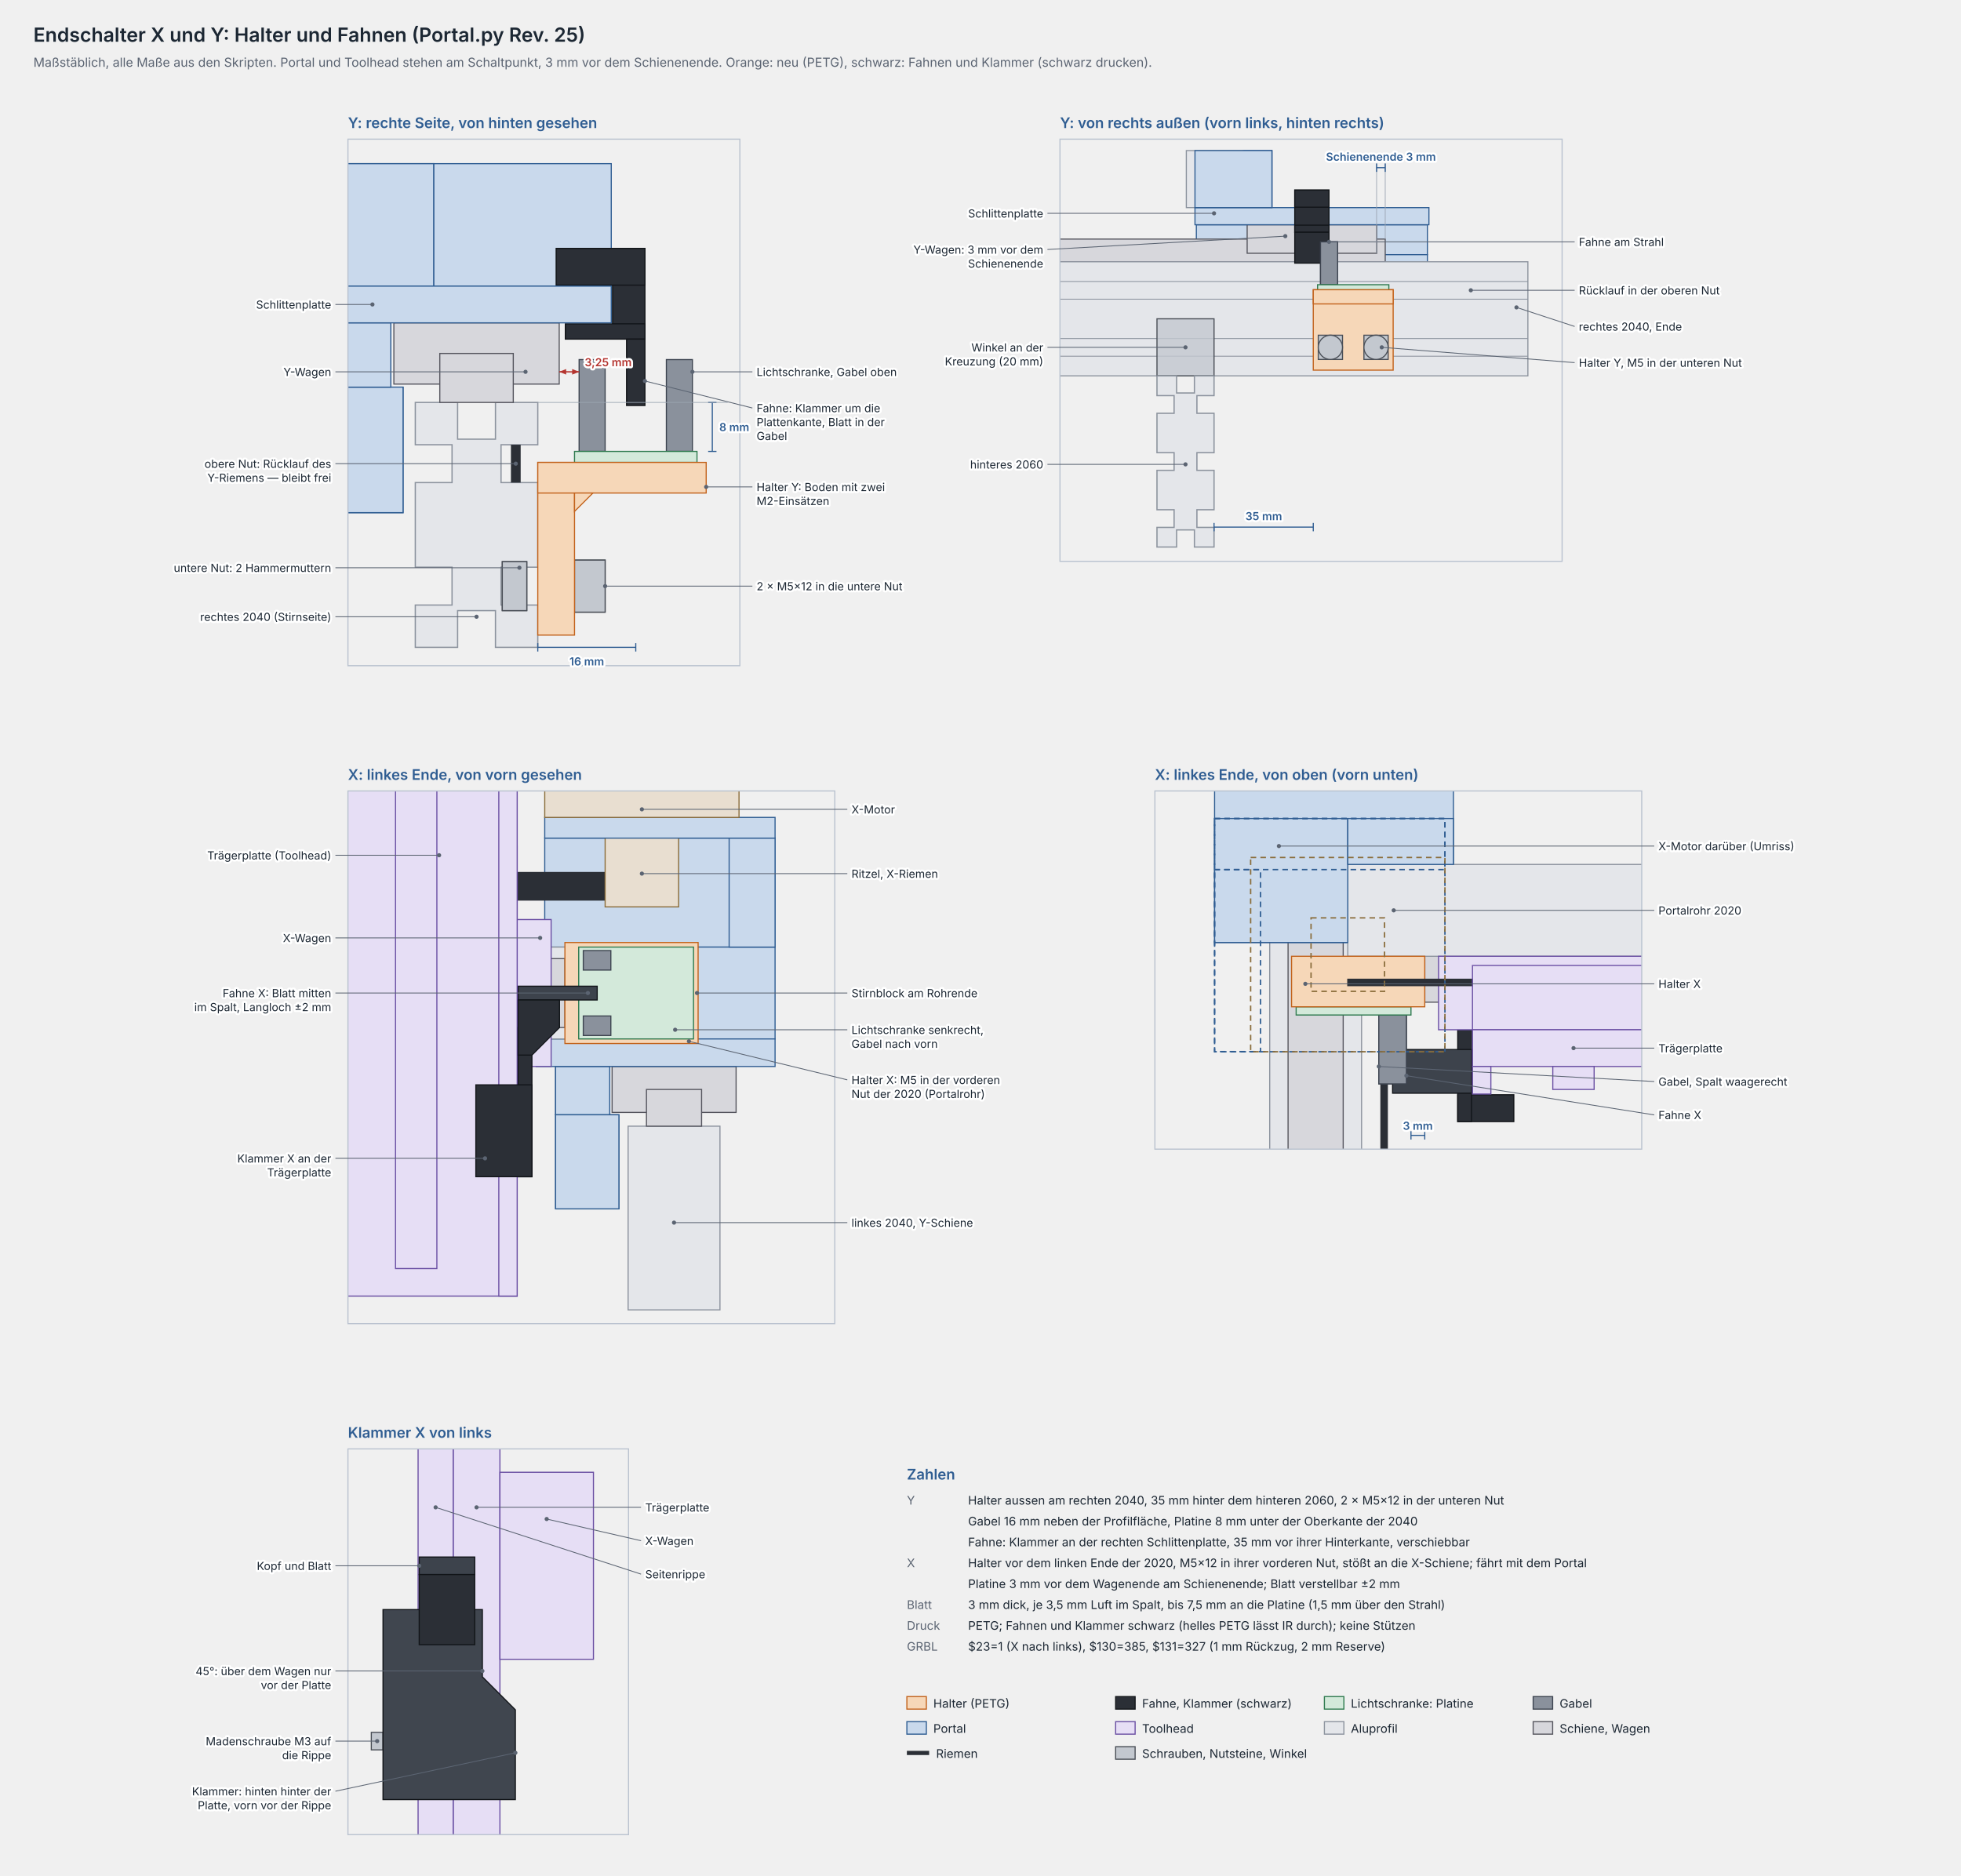
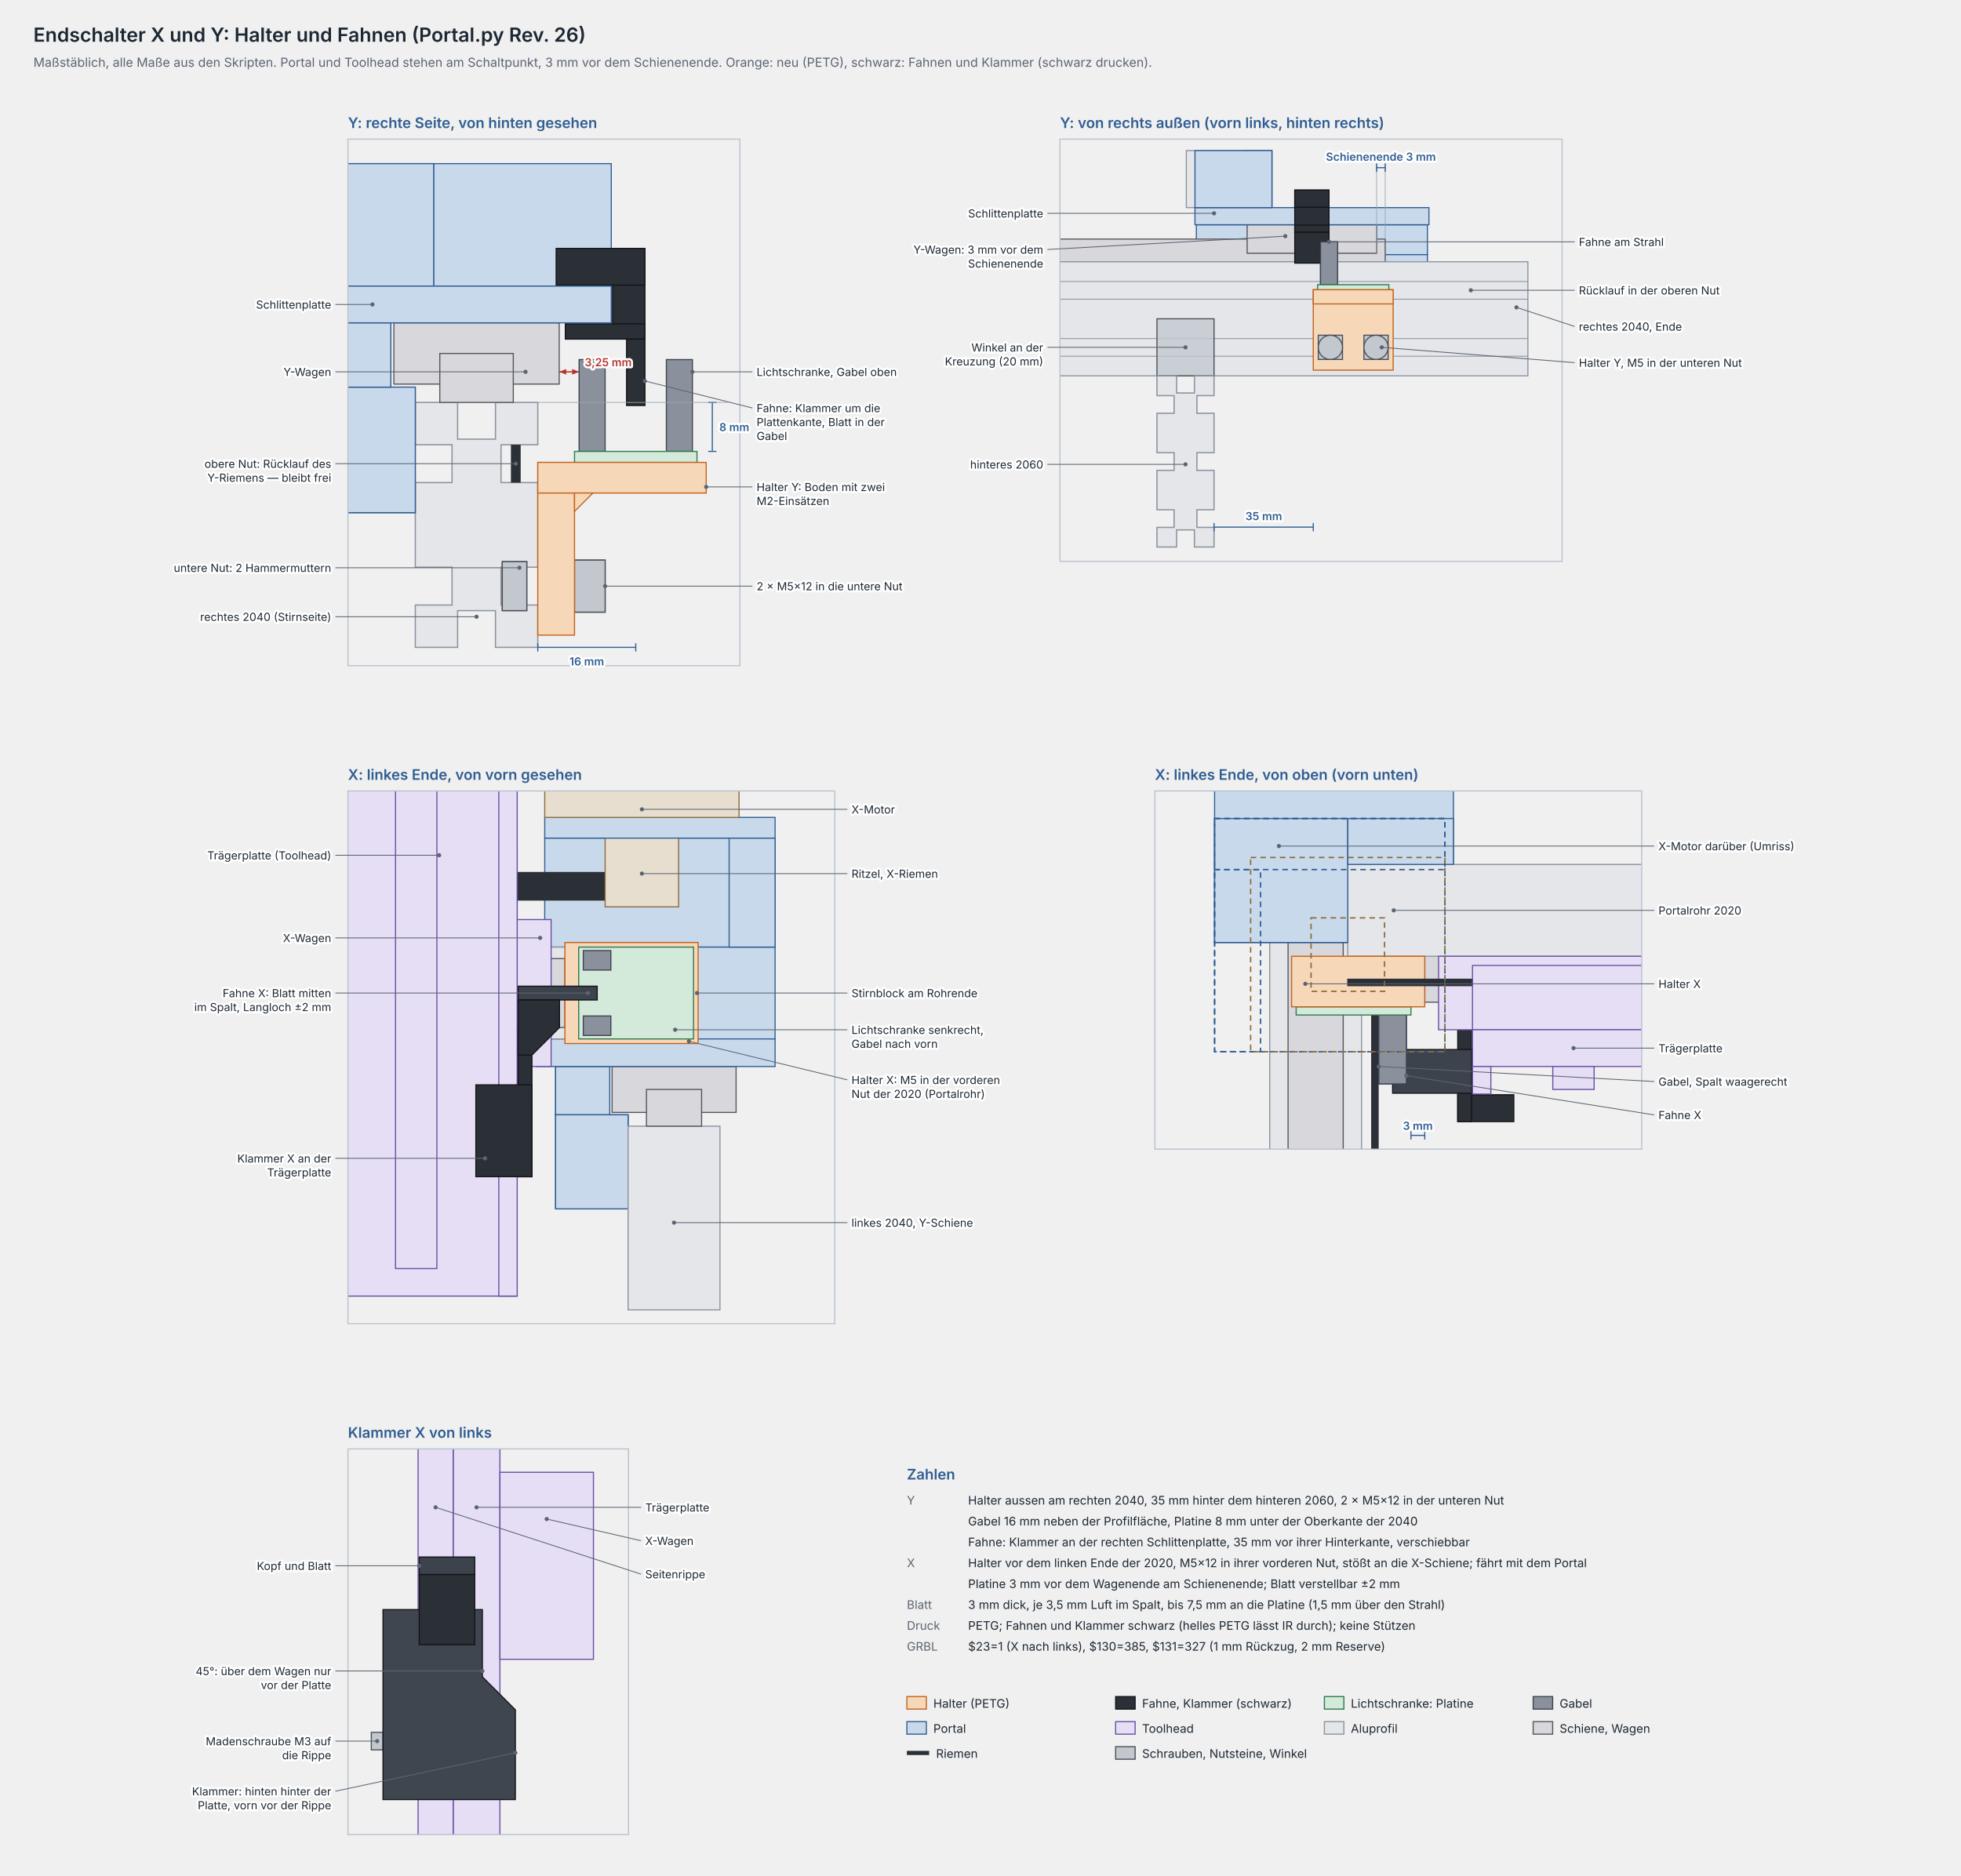
<svg xmlns="http://www.w3.org/2000/svg" width="1409" height="1348" viewBox="0 0 1409 1348" font-family="Inter, Helvetica, Arial, sans-serif">
-   <text x="24.0" y="30.0" font-size="14" fill="#1c2733" text-anchor="start" font-weight="600">Endschalter X und Y: Halter und Fahnen (Portal.py Rev. 25)</text>
+   <text x="24.0" y="30.0" font-size="14" fill="#1c2733" text-anchor="start" font-weight="600">Endschalter X und Y: Halter und Fahnen (Portal.py Rev. 26)</text>
  <text x="24.0" y="48.0" font-size="9" fill="#5b6472" text-anchor="start">Maßstäblich, alle Maße aus den Skripten. Portal und Toolhead stehen am Schaltpunkt, 3 mm vor dem Schienenende. Orange: neu (PETG), schwarz: Fahnen und Klammer (schwarz drucken).</text>
  <clipPath id="y1">
    <rect x="250.0" y="100.0" width="281.6" height="378.4" />
  </clipPath>
  <g clip-path="url(#y1)">
    <polygon points="298.4,465.2 328.8,465.2 328.8,438.8 356.0,438.8 356.0,465.2 386.4,465.2 386.4,434.8 360.0,434.8 360.0,407.6 386.4,407.6 386.4,346.8 360.0,346.8 360.0,319.6 386.4,319.6 386.4,289.2 356.0,289.2 356.0,315.6 328.8,315.6 328.8,289.2 298.4,289.2 298.4,319.6 324.8,319.6 324.8,346.8 298.4,346.8 298.4,407.6 324.8,407.6 324.8,434.8 298.4,434.8" fill="#e4e6ea" stroke="#8c939e" stroke-width="0.9" />
    <rect x="-1888.4" y="117.6" width="2200.0" height="88.0" fill="#e4e6ea" stroke="#8c939e" stroke-width="0.8" />
-     <rect x="228.9" y="278.2" width="60.7" height="90.2" fill="#c9d9ec" stroke="#2f5d92" stroke-width="0.8" />
+     <rect x="228.9" y="278.2" width="69.5" height="90.2" fill="#c9d9ec" stroke="#2f5d92" stroke-width="0.8" />
    <rect x="228.9" y="232.0" width="51.9" height="46.2" fill="#c9d9ec" stroke="#2f5d92" stroke-width="0.8" />
    <rect x="311.6" y="117.6" width="127.6" height="88.0" fill="#c9d9ec" stroke="#2f5d92" stroke-width="0.8" />
    <rect x="210.4" y="117.6" width="101.2" height="88.0" fill="#c9d9ec" stroke="#2f5d92" stroke-width="0.8" />
    <rect x="440.1" y="178.5" width="23.3" height="65.1" fill="#2b2f36" stroke="#111418" stroke-width="0.8" />
    <rect x="399.6" y="178.5" width="63.8" height="26.4" fill="#2b2f36" stroke="#111418" stroke-width="0.8" />
    <rect x="406.2" y="232.7" width="57.2" height="11.0" fill="#2b2f36" stroke="#111418" stroke-width="0.8" />
    <rect x="450.2" y="243.7" width="13.2" height="47.7" fill="#2b2f36" stroke="#111418" stroke-width="0.8" />
    <rect x="416.1" y="258.4" width="18.7" height="66.0" fill="#8a919c" stroke="#3d4450" stroke-width="0.8" />
    <rect x="478.8" y="258.4" width="18.7" height="66.0" fill="#8a919c" stroke="#3d4450" stroke-width="0.8" />
    <rect x="412.8" y="402.5" width="22.0" height="37.4" fill="#c3c8cf" stroke="#4a4f57" stroke-width="0.8" />
    <rect x="360.9" y="403.6" width="17.6" height="35.2" fill="#c3c8cf" stroke="#4a4f57" stroke-width="0.8" />
    <rect x="283.0" y="232.0" width="118.8" height="44.0" fill="#d7d7dc" stroke="#55555e" stroke-width="0.8" />
    <rect x="316.0" y="254.0" width="52.8" height="35.2" fill="#d7d7dc" stroke="#55555e" stroke-width="0.8" />
    <rect x="412.8" y="402.5" width="22.0" height="37.4" fill="#c3c8cf" stroke="#4a4f57" stroke-width="0.8" />
    <rect x="412.8" y="324.4" width="88.0" height="7.9" fill="#d3e9da" stroke="#2f7a4f" stroke-width="0.8" />
    <rect x="360.9" y="403.6" width="17.6" height="35.2" fill="#c3c8cf" stroke="#4a4f57" stroke-width="0.8" />
    <rect x="386.4" y="332.3" width="26.4" height="124.1" fill="#f6d7b8" stroke="#c2621b" stroke-width="0.8" />
    <rect x="386.4" y="332.3" width="121.0" height="22.0" fill="#f6d7b8" stroke="#c2621b" stroke-width="0.8" />
    <polygon points="412.8,354.3 426.0,354.3 412.8,367.5" fill="#f6d7b8" stroke="#c2621b" stroke-width="0.8" />
-     <rect x="228.9" y="278.2" width="60.7" height="90.2" fill="#c9d9ec" stroke="#2f5d92" stroke-width="0.8" />
+     <rect x="228.9" y="278.2" width="69.5" height="90.2" fill="#c9d9ec" stroke="#2f5d92" stroke-width="0.8" />
    <rect x="228.9" y="232.0" width="51.9" height="46.2" fill="#c9d9ec" stroke="#2f5d92" stroke-width="0.8" />
    <rect x="210.4" y="205.6" width="228.8" height="26.4" fill="#c9d9ec" stroke="#2f5d92" stroke-width="0.8" />
    <rect x="367.5" y="320.0" width="6.2" height="26.4" fill="#2b2f36" stroke="#2b2f36" stroke-width="0.8" />
  </g>
  <rect x="250.0" y="100.0" width="281.6" height="378.4" fill="none" stroke="#b9c2cf" stroke-width="0.8" />
  <text x="250.0" y="92.0" font-size="10.5" fill="#2f5d92" text-anchor="start" font-weight="600">Y: rechte Seite, von hinten gesehen</text>
  <line x1="267.6" y1="218.8" x2="241.0" y2="218.8" stroke="#5b6472" stroke-width="0.6" />
  <circle cx="267.6" cy="218.8" r="1.5" fill="#5b6472" />
  <text x="238.0" y="221.8" font-size="8.0" fill="#1c2733" text-anchor="end" stroke="#ffffff" stroke-width="3" stroke-linejoin="round" paint-order="stroke">Schlittenplatte</text>
  <line x1="377.6" y1="267.2" x2="241.0" y2="267.2" stroke="#5b6472" stroke-width="0.6" />
  <circle cx="377.6" cy="267.2" r="1.5" fill="#5b6472" />
  <text x="238.0" y="270.2" font-size="8.0" fill="#1c2733" text-anchor="end" stroke="#ffffff" stroke-width="3" stroke-linejoin="round" paint-order="stroke">Y-Wagen</text>
  <line x1="370.6" y1="333.2" x2="241.0" y2="333.2" stroke="#5b6472" stroke-width="0.6" />
  <circle cx="370.6" cy="333.2" r="1.5" fill="#5b6472" />
  <text x="238.0" y="336.2" font-size="8.0" fill="#1c2733" text-anchor="end" stroke="#ffffff" stroke-width="3" stroke-linejoin="round" paint-order="stroke">obere Nut: Rücklauf des</text>
  <text x="238.0" y="346.2" font-size="8.0" fill="#1c2733" text-anchor="end" stroke="#ffffff" stroke-width="3" stroke-linejoin="round" paint-order="stroke">Y-Riemens — bleibt frei</text>
  <line x1="373.2" y1="408.0" x2="241.0" y2="408.0" stroke="#5b6472" stroke-width="0.6" />
  <circle cx="373.2" cy="408.0" r="1.5" fill="#5b6472" />
  <text x="238.0" y="411.0" font-size="8.0" fill="#1c2733" text-anchor="end" stroke="#ffffff" stroke-width="3" stroke-linejoin="round" paint-order="stroke">untere Nut: 2 Hammermuttern</text>
  <line x1="342.4" y1="443.2" x2="241.0" y2="443.2" stroke="#5b6472" stroke-width="0.6" />
  <circle cx="342.4" cy="443.2" r="1.5" fill="#5b6472" />
  <text x="238.0" y="446.2" font-size="8.0" fill="#1c2733" text-anchor="end" stroke="#ffffff" stroke-width="3" stroke-linejoin="round" paint-order="stroke">rechtes 2040 (Stirnseite)</text>
  <line x1="497.5" y1="267.2" x2="540.6" y2="267.2" stroke="#5b6472" stroke-width="0.6" />
  <circle cx="497.5" cy="267.2" r="1.5" fill="#5b6472" />
  <text x="543.6" y="270.2" font-size="8.0" fill="#1c2733" text-anchor="start" stroke="#ffffff" stroke-width="3" stroke-linejoin="round" paint-order="stroke">Lichtschranke, Gabel oben</text>
  <line x1="463.4" y1="273.8" x2="540.6" y2="293.2" stroke="#5b6472" stroke-width="0.6" />
  <circle cx="463.4" cy="273.8" r="1.5" fill="#5b6472" />
  <text x="543.6" y="296.2" font-size="8.0" fill="#1c2733" text-anchor="start" stroke="#ffffff" stroke-width="3" stroke-linejoin="round" paint-order="stroke">Fahne: Klammer um die</text>
  <text x="543.6" y="306.2" font-size="8.0" fill="#1c2733" text-anchor="start" stroke="#ffffff" stroke-width="3" stroke-linejoin="round" paint-order="stroke">Plattenkante, Blatt in der</text>
  <text x="543.6" y="316.2" font-size="8.0" fill="#1c2733" text-anchor="start" stroke="#ffffff" stroke-width="3" stroke-linejoin="round" paint-order="stroke">Gabel</text>
  <line x1="507.4" y1="349.9" x2="540.6" y2="349.9" stroke="#5b6472" stroke-width="0.6" />
  <circle cx="507.4" cy="349.9" r="1.5" fill="#5b6472" />
  <text x="543.6" y="352.9" font-size="8.0" fill="#1c2733" text-anchor="start" stroke="#ffffff" stroke-width="3" stroke-linejoin="round" paint-order="stroke">Halter Y: Boden mit zwei</text>
  <text x="543.6" y="362.9" font-size="8.0" fill="#1c2733" text-anchor="start" stroke="#ffffff" stroke-width="3" stroke-linejoin="round" paint-order="stroke">M2-Einsätzen</text>
  <line x1="434.8" y1="421.2" x2="540.6" y2="421.2" stroke="#5b6472" stroke-width="0.6" />
  <circle cx="434.8" cy="421.2" r="1.5" fill="#5b6472" />
  <text x="543.6" y="424.2" font-size="8.0" fill="#1c2733" text-anchor="start" stroke="#ffffff" stroke-width="3" stroke-linejoin="round" paint-order="stroke">2 × M5×12 in die untere Nut</text>
  <line x1="386.4" y1="465.2" x2="456.8" y2="465.2" stroke="#2f5d92" stroke-width="0.8" />
  <line x1="386.4" y1="462.2" x2="386.4" y2="468.2" stroke="#2f5d92" stroke-width="0.8" />
  <line x1="456.8" y1="462.2" x2="456.8" y2="468.2" stroke="#2f5d92" stroke-width="0.8" />
  <text x="421.6" y="478.2" font-size="8.0" fill="#2f5d92" text-anchor="middle" font-weight="600" stroke="#ffffff" stroke-width="3" stroke-linejoin="round" paint-order="stroke">16 mm</text>
  <line x1="511.8" y1="324.4" x2="511.8" y2="289.2" stroke="#2f5d92" stroke-width="0.8" />
  <line x1="508.8" y1="324.4" x2="514.8" y2="324.4" stroke="#2f5d92" stroke-width="0.8" />
  <line x1="508.8" y1="289.2" x2="514.8" y2="289.2" stroke="#2f5d92" stroke-width="0.8" />
  <text x="516.8" y="309.8" font-size="8.0" fill="#2f5d92" text-anchor="start" font-weight="600" stroke="#ffffff" stroke-width="3" stroke-linejoin="round" paint-order="stroke">8 mm</text>
  <line x1="386.4" y1="289.2" x2="522.8" y2="289.2" stroke="#9aa4b1" stroke-width="0.5" />
  <line x1="401.8" y1="267.2" x2="416.1" y2="267.2" stroke="#b4342f" stroke-width="0.9" />
  <polygon points="401.8,267.2 406.8,265.2 406.8,269.2" fill="#b4342f" />
  <polygon points="416.1,267.2 411.1,269.2 411.1,265.2" fill="#b4342f" />
  <text x="420.1" y="263.2" font-size="8.0" fill="#b4342f" text-anchor="start" font-weight="600" stroke="#ffffff" stroke-width="3" stroke-linejoin="round" paint-order="stroke">3,25 mm</text>
  <clipPath id="y2">
    <rect x="761.6" y="100.0" width="360.8" height="303.4" />
  </clipPath>
  <g clip-path="url(#y2)">
    <rect x="988.7" y="161.5" width="36.9" height="21.5" fill="#c9d9ec" stroke="#2f5d92" stroke-width="0.8" />
    <rect x="859.6" y="161.5" width="36.9" height="21.5" fill="#c9d9ec" stroke="#2f5d92" stroke-width="0.8" />
    <rect x="988.7" y="183.0" width="36.9" height="42.0" fill="#c9d9ec" stroke="#2f5d92" stroke-width="0.8" />
    <rect x="859.6" y="183.0" width="36.9" height="42.0" fill="#c9d9ec" stroke="#2f5d92" stroke-width="0.8" />
    <rect x="893.4" y="108.2" width="20.5" height="41.0" fill="#c9d9ec" stroke="#2f5d92" stroke-width="0.8" />
    <rect x="852.4" y="108.2" width="41.0" height="41.0" fill="#e4e6ea" stroke="#8c939e" stroke-width="0.8" />
    <rect x="-29.7" y="171.8" width="1025.0" height="16.4" fill="#d7d7dc" stroke="#55555e" stroke-width="0.8" />
    <rect x="-132.2" y="202.5" width="1207.4" height="12.3" fill="#2b2f36" stroke="#2b2f36" stroke-width="0.8" />
    <rect x="978.5" y="241.4" width="20.5" height="16.4" fill="#c3c8cf" stroke="#4a4f57" stroke-width="0.8" />
    <rect x="945.7" y="241.4" width="20.5" height="16.4" fill="#c3c8cf" stroke="#4a4f57" stroke-width="0.8" />
    <rect x="-132.2" y="188.1" width="1230.0" height="82.0" fill="#e4e6ea" stroke="#8c939e" stroke-width="0.8" />
    <line x1="1097.8" y1="256.0" x2="761.6" y2="256.0" stroke="#8c939e" stroke-width="0.6" />
    <line x1="1097.8" y1="243.3" x2="761.6" y2="243.3" stroke="#8c939e" stroke-width="0.6" />
    <line x1="1097.8" y1="215.0" x2="761.6" y2="215.0" stroke="#8c939e" stroke-width="0.6" />
    <line x1="1097.8" y1="202.3" x2="761.6" y2="202.3" stroke="#8c939e" stroke-width="0.6" />
    <rect x="896.1" y="161.5" width="93.1" height="20.5" fill="#d7d7dc" stroke="#55555e" stroke-width="0.8" />
    <rect x="943.6" y="208.2" width="57.4" height="57.8" fill="#f6d7b8" stroke="#c2621b" stroke-width="0.8" />
    <rect x="948.8" y="173.8" width="12.3" height="30.8" fill="#8a919c" stroke="#3d4450" stroke-width="0.8" />
    <rect x="980.0" y="240.9" width="17.4" height="17.4" fill="#c3c8cf" stroke="#4a4f57" stroke-width="0.8" />
    <rect x="947.2" y="240.9" width="17.4" height="17.4" fill="#c3c8cf" stroke="#4a4f57" stroke-width="0.8" />
    <rect x="858.6" y="149.2" width="168.1" height="12.3" fill="#c9d9ec" stroke="#2f5d92" stroke-width="0.8" />
    <rect x="858.6" y="108.2" width="55.3" height="41.0" fill="#c9d9ec" stroke="#2f5d92" stroke-width="0.8" />
    <rect x="930.3" y="136.6" width="24.6" height="30.3" fill="#2b2f36" stroke="#111418" stroke-width="0.8" />
    <rect x="930.3" y="136.6" width="24.6" height="12.3" fill="#2b2f36" stroke="#111418" stroke-width="0.8" />
    <rect x="930.3" y="161.8" width="24.6" height="5.1" fill="#2b2f36" stroke="#111418" stroke-width="0.8" />
    <rect x="930.3" y="166.9" width="24.6" height="22.2" fill="#2b2f36" stroke="#111418" stroke-width="0.8" />
    <rect x="831.3" y="229.1" width="41.0" height="41.0" fill="#c3c8cf" stroke="#4a4f57" stroke-width="0.8" fill-opacity="0.8" />
    <rect x="948.8" y="173.8" width="12.3" height="30.8" fill="#8a919c" stroke="#3d4450" stroke-width="0.8" />
    <rect x="946.7" y="204.6" width="51.2" height="3.7" fill="#d3e9da" stroke="#2f7a4f" stroke-width="0.8" />
    <rect x="943.6" y="208.2" width="57.4" height="10.2" fill="#f6d7b8" stroke="#c2621b" stroke-width="0.8" />
    <polygon points="872.3,393.1 858.2,393.1 858.2,380.8 845.4,380.8 845.4,393.1 831.3,393.1 831.3,379.0 843.6,379.0 843.6,366.3 831.3,366.3 831.3,338.0 843.6,338.0 843.6,325.3 831.3,325.3 831.3,297.0 843.6,297.0 843.6,284.3 831.3,284.3 831.3,270.1 845.4,270.1 845.4,282.4 858.2,282.4 858.2,270.1 872.3,270.1 872.3,284.3 860.0,284.3 860.0,297.0 872.3,297.0 872.3,325.3 860.0,325.3 860.0,338.0 872.3,338.0 872.3,366.3 860.0,366.3 860.0,379.0 872.3,379.0" fill="#e4e6ea" stroke="#8c939e" stroke-width="0.9" />
    <circle cx="988.7" cy="249.6" r="8.7" fill="#c3c8cf" stroke="#4a4f57" stroke-width="0.8" />
    <circle cx="955.9" cy="249.6" r="8.7" fill="#c3c8cf" stroke="#4a4f57" stroke-width="0.8" />
  </g>
  <rect x="761.6" y="100.0" width="360.8" height="303.4" fill="none" stroke="#b9c2cf" stroke-width="0.8" />
  <text x="761.6" y="92.0" font-size="10.5" fill="#2f5d92" text-anchor="start" font-weight="600">Y: von rechts außen (vorn links, hinten rechts)</text>
  <line x1="872.3" y1="153.3" x2="752.6" y2="153.3" stroke="#5b6472" stroke-width="0.6" />
  <circle cx="872.3" cy="153.3" r="1.5" fill="#5b6472" />
  <text x="749.6" y="156.3" font-size="8.0" fill="#1c2733" text-anchor="end" stroke="#ffffff" stroke-width="3" stroke-linejoin="round" paint-order="stroke">Schlittenplatte</text>
  <line x1="923.5" y1="169.7" x2="752.6" y2="179.3" stroke="#5b6472" stroke-width="0.6" />
  <circle cx="923.5" cy="169.7" r="1.5" fill="#5b6472" />
  <text x="749.6" y="182.3" font-size="8.0" fill="#1c2733" text-anchor="end" stroke="#ffffff" stroke-width="3" stroke-linejoin="round" paint-order="stroke">Y-Wagen: 3 mm vor dem</text>
  <text x="749.6" y="192.3" font-size="8.0" fill="#1c2733" text-anchor="end" stroke="#ffffff" stroke-width="3" stroke-linejoin="round" paint-order="stroke">Schienenende</text>
  <line x1="851.8" y1="249.6" x2="752.6" y2="249.6" stroke="#5b6472" stroke-width="0.6" />
  <circle cx="851.8" cy="249.6" r="1.5" fill="#5b6472" />
  <text x="749.6" y="252.6" font-size="8.0" fill="#1c2733" text-anchor="end" stroke="#ffffff" stroke-width="3" stroke-linejoin="round" paint-order="stroke">Winkel an der</text>
  <text x="749.6" y="262.6" font-size="8.0" fill="#1c2733" text-anchor="end" stroke="#ffffff" stroke-width="3" stroke-linejoin="round" paint-order="stroke">Kreuzung (20 mm)</text>
  <line x1="851.8" y1="333.7" x2="752.6" y2="333.7" stroke="#5b6472" stroke-width="0.6" />
  <circle cx="851.8" cy="333.7" r="1.5" fill="#5b6472" />
  <text x="749.6" y="336.7" font-size="8.0" fill="#1c2733" text-anchor="end" stroke="#ffffff" stroke-width="3" stroke-linejoin="round" paint-order="stroke">hinteres 2060</text>
  <line x1="954.9" y1="173.8" x2="1131.4" y2="173.8" stroke="#5b6472" stroke-width="0.6" />
  <circle cx="954.9" cy="173.8" r="1.5" fill="#5b6472" />
  <text x="1134.4" y="176.8" font-size="8.0" fill="#1c2733" text-anchor="start" stroke="#ffffff" stroke-width="3" stroke-linejoin="round" paint-order="stroke">Fahne am Strahl</text>
  <line x1="1056.8" y1="208.6" x2="1131.4" y2="208.6" stroke="#5b6472" stroke-width="0.6" />
  <circle cx="1056.8" cy="208.6" r="1.5" fill="#5b6472" />
  <text x="1134.4" y="211.6" font-size="8.0" fill="#1c2733" text-anchor="start" stroke="#ffffff" stroke-width="3" stroke-linejoin="round" paint-order="stroke">Rücklauf in der oberen Nut</text>
  <line x1="1089.6" y1="220.9" x2="1131.4" y2="234.6" stroke="#5b6472" stroke-width="0.6" />
  <circle cx="1089.6" cy="220.9" r="1.5" fill="#5b6472" />
  <text x="1134.4" y="237.6" font-size="8.0" fill="#1c2733" text-anchor="start" stroke="#ffffff" stroke-width="3" stroke-linejoin="round" paint-order="stroke">rechtes 2040, Ende</text>
  <line x1="992.8" y1="249.6" x2="1131.4" y2="260.6" stroke="#5b6472" stroke-width="0.6" />
  <circle cx="992.8" cy="249.6" r="1.5" fill="#5b6472" />
  <text x="1134.4" y="263.6" font-size="8.0" fill="#1c2733" text-anchor="start" stroke="#ffffff" stroke-width="3" stroke-linejoin="round" paint-order="stroke">Halter Y, M5 in der unteren Nut</text>
  <line x1="943.6" y1="378.8" x2="872.3" y2="378.8" stroke="#2f5d92" stroke-width="0.8" />
  <line x1="943.6" y1="375.8" x2="943.6" y2="381.8" stroke="#2f5d92" stroke-width="0.8" />
  <line x1="872.3" y1="375.8" x2="872.3" y2="381.8" stroke="#2f5d92" stroke-width="0.8" />
  <text x="908.0" y="373.8" font-size="8.0" fill="#2f5d92" text-anchor="middle" font-weight="600" stroke="#ffffff" stroke-width="3" stroke-linejoin="round" paint-order="stroke">35 mm</text>
  <line x1="995.3" y1="171.8" x2="995.3" y2="117.4" stroke="#9aa4b1" stroke-width="0.5" />
  <line x1="989.1" y1="182.0" x2="989.1" y2="117.4" stroke="#9aa4b1" stroke-width="0.5" />
  <line x1="995.3" y1="120.5" x2="989.1" y2="120.5" stroke="#2f5d92" stroke-width="0.8" />
  <line x1="995.3" y1="117.5" x2="995.3" y2="123.5" stroke="#2f5d92" stroke-width="0.8" />
  <line x1="989.1" y1="117.5" x2="989.1" y2="123.5" stroke="#2f5d92" stroke-width="0.8" />
  <text x="992.2" y="115.5" font-size="8.0" fill="#2f5d92" text-anchor="middle" font-weight="600" stroke="#ffffff" stroke-width="3" stroke-linejoin="round" paint-order="stroke">Schienenende 3 mm</text>
  <clipPath id="x3">
    <rect x="250.0" y="568.4" width="349.8" height="382.8" />
  </clipPath>
  <g clip-path="url(#x3)">
-     <rect x="399.2" y="801.1" width="45.5" height="67.6" fill="#c9d9ec" stroke="#2f5d92" stroke-width="0.8" />
+     <rect x="399.2" y="801.1" width="52.1" height="67.6" fill="#c9d9ec" stroke="#2f5d92" stroke-width="0.8" />
    <rect x="399.2" y="766.4" width="38.9" height="34.6" fill="#c9d9ec" stroke="#2f5d92" stroke-width="0.8" />
    <rect x="439.8" y="766.4" width="89.1" height="33.0" fill="#d7d7dc" stroke="#55555e" stroke-width="0.8" />
    <rect x="385.3" y="680.6" width="75.9" height="66.0" fill="#c9d9ec" stroke="#2f5d92" stroke-width="0.8" />
    <rect x="391.4" y="602.2" width="165.5" height="78.4" fill="#c9d9ec" stroke="#2f5d92" stroke-width="0.8" />
-     <rect x="399.2" y="801.1" width="45.5" height="67.6" fill="#c9d9ec" stroke="#2f5d92" stroke-width="0.8" />
+     <rect x="399.2" y="801.1" width="52.1" height="67.6" fill="#c9d9ec" stroke="#2f5d92" stroke-width="0.8" />
    <rect x="399.2" y="766.4" width="38.9" height="34.6" fill="#c9d9ec" stroke="#2f5d92" stroke-width="0.8" />
    <rect x="461.2" y="680.6" width="95.7" height="66.0" fill="#c9d9ec" stroke="#2f5d92" stroke-width="0.8" />
    <rect x="385.3" y="746.6" width="171.6" height="19.8" fill="#c9d9ec" stroke="#2f5d92" stroke-width="0.8" />
    <rect x="-1188.8" y="680.6" width="1650.0" height="66.0" fill="#e4e6ea" stroke="#8c939e" stroke-width="0.8" />
    <rect x="408.4" y="704.0" width="51.1" height="19.1" fill="#f6d7b8" stroke="#c2621b" stroke-width="0.8" />
    <rect x="371.6" y="627.0" width="89.6" height="19.8" fill="#2b2f36" stroke="#2b2f36" stroke-width="0.8" />
    <rect x="434.8" y="598.9" width="52.8" height="52.8" fill="#e8ded0" stroke="#8a6d3b" stroke-width="0.8" />
    <rect x="-1079.1" y="688.9" width="1485.0" height="49.5" fill="#d7d7dc" stroke="#55555e" stroke-width="0.8" />
    <rect x="405.9" y="677.3" width="95.7" height="72.6" fill="#f6d7b8" stroke="#c2621b" stroke-width="0.8" />
    <rect x="415.8" y="680.6" width="82.5" height="66.0" fill="#d3e9da" stroke="#2f7a4f" stroke-width="0.8" />
    <rect x="341.9" y="794.9" width="40.3" height="50.7" fill="#2b2f36" stroke="#111418" stroke-width="0.8" />
    <rect x="202.0" y="660.8" width="194.0" height="105.6" fill="#e6def5" stroke="#6a4fa3" stroke-width="0.8" />
    <rect x="226.4" y="608.0" width="145.2" height="52.8" fill="#e6def5" stroke="#6a4fa3" stroke-width="0.8" />
    <rect x="523.9" y="602.2" width="33.0" height="78.4" fill="#c9d9ec" stroke="#2f5d92" stroke-width="0.8" />
    <rect x="391.4" y="587.4" width="165.5" height="14.9" fill="#c9d9ec" stroke="#2f5d92" stroke-width="0.8" />
    <rect x="391.4" y="465.3" width="139.6" height="122.1" fill="#e8ded0" stroke="#8a6d3b" stroke-width="0.8" />
    <rect x="226.4" y="334.1" width="145.2" height="597.3" fill="#e6def5" stroke="#6a4fa3" stroke-width="0.8" />
    <rect x="419.1" y="730.1" width="19.8" height="14.0" fill="#8a919c" stroke="#3d4450" stroke-width="0.8" />
    <rect x="419.1" y="683.1" width="19.8" height="14.0" fill="#8a919c" stroke="#3d4450" stroke-width="0.8" />
    <rect x="284.2" y="251.6" width="29.7" height="660.0" fill="#e6def5" stroke="#6a4fa3" stroke-width="0.8" />
    <rect x="372.3" y="708.7" width="56.8" height="9.9" fill="#3d434c" stroke="#111418" stroke-width="0.8" />
    <rect x="358.4" y="235.1" width="13.2" height="696.3" fill="#e6def5" stroke="#6a4fa3" stroke-width="0.8" />
    <rect x="372.3" y="738.4" width="9.9" height="107.2" fill="#2b2f36" stroke="#111418" stroke-width="0.8" />
    <rect x="341.9" y="779.6" width="40.3" height="66.0" fill="#2b2f36" stroke="#111418" stroke-width="0.8" />
    <polygon points="372.3,718.6 402.0,718.6 402.0,738.4 382.2,758.2 372.3,758.2" fill="#2b2f36" stroke="#111418" stroke-width="0.8" />
    <rect x="451.3" y="809.3" width="66.0" height="132.0" fill="#e4e6ea" stroke="#8c939e" stroke-width="0.8" />
    <rect x="464.5" y="782.9" width="39.6" height="26.4" fill="#d7d7dc" stroke="#55555e" stroke-width="0.8" />
  </g>
  <rect x="250.0" y="568.4" width="349.8" height="382.8" fill="none" stroke="#b9c2cf" stroke-width="0.8" />
  <text x="250.0" y="560.4" font-size="10.5" fill="#2f5d92" text-anchor="start" font-weight="600">X: linkes Ende, von vorn gesehen</text>
  <line x1="315.5" y1="614.6" x2="241.0" y2="614.6" stroke="#5b6472" stroke-width="0.6" />
  <circle cx="315.5" cy="614.6" r="1.5" fill="#5b6472" />
  <text x="238.0" y="617.6" font-size="8.0" fill="#1c2733" text-anchor="end" stroke="#ffffff" stroke-width="3" stroke-linejoin="round" paint-order="stroke">Trägerplatte (Toolhead)</text>
  <line x1="388.1" y1="674.0" x2="241.0" y2="674.0" stroke="#5b6472" stroke-width="0.6" />
  <circle cx="388.1" cy="674.0" r="1.5" fill="#5b6472" />
  <text x="238.0" y="677.0" font-size="8.0" fill="#1c2733" text-anchor="end" stroke="#ffffff" stroke-width="3" stroke-linejoin="round" paint-order="stroke">X-Wagen</text>
  <line x1="422.4" y1="713.6" x2="241.0" y2="713.6" stroke="#5b6472" stroke-width="0.6" />
  <circle cx="422.4" cy="713.6" r="1.5" fill="#5b6472" />
  <text x="238.0" y="716.6" font-size="8.0" fill="#1c2733" text-anchor="end" stroke="#ffffff" stroke-width="3" stroke-linejoin="round" paint-order="stroke">Fahne X: Blatt mitten</text>
  <text x="238.0" y="726.6" font-size="8.0" fill="#1c2733" text-anchor="end" stroke="#ffffff" stroke-width="3" stroke-linejoin="round" paint-order="stroke">im Spalt, Langloch ±2 mm</text>
  <line x1="348.5" y1="832.4" x2="241.0" y2="832.4" stroke="#5b6472" stroke-width="0.6" />
  <circle cx="348.5" cy="832.4" r="1.5" fill="#5b6472" />
  <text x="238.0" y="835.4" font-size="8.0" fill="#1c2733" text-anchor="end" stroke="#ffffff" stroke-width="3" stroke-linejoin="round" paint-order="stroke">Klammer X an der</text>
  <text x="238.0" y="845.4" font-size="8.0" fill="#1c2733" text-anchor="end" stroke="#ffffff" stroke-width="3" stroke-linejoin="round" paint-order="stroke">Trägerplatte</text>
  <line x1="461.2" y1="581.6" x2="608.8" y2="581.6" stroke="#5b6472" stroke-width="0.6" />
  <circle cx="461.2" cy="581.6" r="1.5" fill="#5b6472" />
  <text x="611.8" y="584.6" font-size="8.0" fill="#1c2733" text-anchor="start" stroke="#ffffff" stroke-width="3" stroke-linejoin="round" paint-order="stroke">X-Motor</text>
  <line x1="461.2" y1="627.8" x2="608.8" y2="627.8" stroke="#5b6472" stroke-width="0.6" />
  <circle cx="461.2" cy="627.8" r="1.5" fill="#5b6472" />
  <text x="611.8" y="630.8" font-size="8.0" fill="#1c2733" text-anchor="start" stroke="#ffffff" stroke-width="3" stroke-linejoin="round" paint-order="stroke">Ritzel, X-Riemen</text>
  <line x1="500.8" y1="713.6" x2="608.8" y2="713.6" stroke="#5b6472" stroke-width="0.6" />
  <circle cx="500.8" cy="713.6" r="1.5" fill="#5b6472" />
  <text x="611.8" y="716.6" font-size="8.0" fill="#1c2733" text-anchor="start" stroke="#ffffff" stroke-width="3" stroke-linejoin="round" paint-order="stroke">Stirnblock am Rohrende</text>
  <line x1="485.1" y1="740.0" x2="608.8" y2="740.0" stroke="#5b6472" stroke-width="0.6" />
  <circle cx="485.1" cy="740.0" r="1.5" fill="#5b6472" />
  <text x="611.8" y="743.0" font-size="8.0" fill="#1c2733" text-anchor="start" stroke="#ffffff" stroke-width="3" stroke-linejoin="round" paint-order="stroke">Lichtschranke senkrecht,</text>
  <text x="611.8" y="753.0" font-size="8.0" fill="#1c2733" text-anchor="start" stroke="#ffffff" stroke-width="3" stroke-linejoin="round" paint-order="stroke">Gabel nach vorn</text>
  <line x1="495.0" y1="748.3" x2="608.8" y2="776.0" stroke="#5b6472" stroke-width="0.6" />
  <circle cx="495.0" cy="748.3" r="1.5" fill="#5b6472" />
  <text x="611.8" y="779.0" font-size="8.0" fill="#1c2733" text-anchor="start" stroke="#ffffff" stroke-width="3" stroke-linejoin="round" paint-order="stroke">Halter X: M5 in der vorderen</text>
  <text x="611.8" y="789.0" font-size="8.0" fill="#1c2733" text-anchor="start" stroke="#ffffff" stroke-width="3" stroke-linejoin="round" paint-order="stroke">Nut der 2020 (Portalrohr)</text>
  <line x1="484.3" y1="878.6" x2="608.8" y2="878.6" stroke="#5b6472" stroke-width="0.6" />
  <circle cx="484.3" cy="878.6" r="1.5" fill="#5b6472" />
  <text x="611.8" y="881.6" font-size="8.0" fill="#1c2733" text-anchor="start" stroke="#ffffff" stroke-width="3" stroke-linejoin="round" paint-order="stroke">linkes 2040, Y-Schiene</text>
  <clipPath id="x4">
    <rect x="829.8" y="568.4" width="349.8" height="257.4" />
  </clipPath>
  <g clip-path="url(#x4)">
-     <rect x="992.2" y="-910.0" width="4.6" height="3300.0" fill="#2b2f36" stroke="#2b2f36" stroke-width="0.8" />
+     <rect x="985.6" y="-910.0" width="4.6" height="3300.0" fill="#2b2f36" stroke="#2b2f36" stroke-width="0.8" />
    <rect x="923.1" y="-910.0" width="4.6" height="3300.0" fill="#2b2f36" stroke="#2b2f36" stroke-width="0.8" />
    <rect x="912.3" y="-910.0" width="66.0" height="3300.0" fill="#e4e6ea" stroke="#8c939e" stroke-width="0.8" />
-     <rect x="984.9" y="616.3" width="45.5" height="59.4" fill="#c9d9ec" stroke="#2f5d92" stroke-width="0.8" />
-     <rect x="984.9" y="408.4" width="45.5" height="59.4" fill="#c9d9ec" stroke="#2f5d92" stroke-width="0.8" />
+     <rect x="978.3" y="616.3" width="52.1" height="59.4" fill="#c9d9ec" stroke="#2f5d92" stroke-width="0.8" />
+     <rect x="978.3" y="408.4" width="52.1" height="59.4" fill="#c9d9ec" stroke="#2f5d92" stroke-width="0.8" />
    <rect x="1047.4" y="731.3" width="40.3" height="8.2" fill="#2b2f36" stroke="#111418" stroke-width="0.8" />
    <rect x="925.5" y="-910.0" width="39.6" height="3300.0" fill="#d7d7dc" stroke="#55555e" stroke-width="0.8" />
    <rect x="1047.4" y="786.7" width="40.3" height="19.3" fill="#2b2f36" stroke="#111418" stroke-width="0.8" />
    <rect x="900.8" y="467.1" width="89.1" height="149.8" fill="#d7d7dc" stroke="#55555e" stroke-width="0.8" />
    <rect x="991.5" y="616.3" width="38.9" height="59.4" fill="#c9d9ec" stroke="#2f5d92" stroke-width="0.8" />
    <rect x="991.5" y="408.4" width="38.9" height="59.4" fill="#c9d9ec" stroke="#2f5d92" stroke-width="0.8" />
    <rect x="872.7" y="406.7" width="171.6" height="270.6" fill="#c9d9ec" stroke="#2f5d92" stroke-width="0.8" />
    <rect x="1047.4" y="731.3" width="9.9" height="74.7" fill="#2b2f36" stroke="#111418" stroke-width="0.8" />
    <rect x="990.7" y="729.4" width="19.8" height="49.5" fill="#8a919c" stroke="#3d4450" stroke-width="0.8" />
    <rect x="1000.6" y="754.2" width="56.8" height="31.4" fill="#3d434c" stroke="#111418" stroke-width="0.8" />
    <rect x="970.0" y="680.6" width="51.1" height="6.6" fill="#f6d7b8" stroke="#c2621b" stroke-width="0.8" />
    <rect x="1023.7" y="687.2" width="1485.0" height="33.0" fill="#d7d7dc" stroke="#55555e" stroke-width="0.8" />
    <rect x="990.7" y="729.4" width="19.8" height="49.5" fill="#8a919c" stroke="#3d4450" stroke-width="0.8" />
    <rect x="968.4" y="621.2" width="1650.0" height="66.0" fill="#e4e6ea" stroke="#8c939e" stroke-width="0.8" />
    <rect x="872.7" y="588.2" width="95.7" height="89.1" fill="#c9d9ec" stroke="#2f5d92" stroke-width="0.8" />
    <rect x="968.4" y="588.2" width="75.9" height="33.0" fill="#c9d9ec" stroke="#2f5d92" stroke-width="0.8" />
    <rect x="931.3" y="723.5" width="82.5" height="5.9" fill="#d3e9da" stroke="#2f7a4f" stroke-width="0.8" />
    <rect x="928.0" y="687.2" width="95.7" height="36.3" fill="#f6d7b8" stroke="#c2621b" stroke-width="0.8" />
    <rect x="1033.6" y="687.2" width="194.0" height="52.8" fill="#e6def5" stroke="#6a4fa3" stroke-width="0.8" />
    <rect x="968.4" y="703.7" width="89.6" height="4.6" fill="#2b2f36" stroke="#2b2f36" stroke-width="0.8" />
    <rect x="1058.0" y="693.8" width="145.2" height="46.2" fill="#e6def5" stroke="#6a4fa3" stroke-width="0.8" />
    <rect x="872.7" y="588.2" width="165.5" height="36.7" fill="none" stroke="#2f5d92" stroke-width="1.0" stroke-dasharray="4 3" />
    <rect x="872.7" y="624.9" width="33.0" height="130.8" fill="none" stroke="#2f5d92" stroke-width="1.0" stroke-dasharray="4 3" />
    <rect x="942.0" y="659.6" width="52.8" height="52.8" fill="none" stroke="#8a6d3b" stroke-width="1.0" stroke-dasharray="4 3" />
    <rect x="872.7" y="588.2" width="165.5" height="167.6" fill="none" stroke="#2f5d92" stroke-width="1.0" stroke-dasharray="4 3" />
    <rect x="898.6" y="616.2" width="139.6" height="139.6" fill="none" stroke="#8a6d3b" stroke-width="1.0" stroke-dasharray="4 3" />
    <rect x="1058.0" y="740.0" width="145.2" height="26.4" fill="#e6def5" stroke="#6a4fa3" stroke-width="0.8" />
    <rect x="1115.7" y="766.4" width="29.7" height="16.5" fill="#e6def5" stroke="#6a4fa3" stroke-width="0.8" />
    <rect x="1058.0" y="766.4" width="13.2" height="19.8" fill="#e6def5" stroke="#6a4fa3" stroke-width="0.8" />
  </g>
  <rect x="829.8" y="568.4" width="349.8" height="257.4" fill="none" stroke="#b9c2cf" stroke-width="0.8" />
  <text x="829.8" y="560.4" font-size="10.5" fill="#2f5d92" text-anchor="start" font-weight="600">X: linkes Ende, von oben (vorn unten)</text>
  <line x1="918.9" y1="608.0" x2="1188.6" y2="608.0" stroke="#5b6472" stroke-width="0.6" />
  <circle cx="918.9" cy="608.0" r="1.5" fill="#5b6472" />
  <text x="1191.6" y="611.0" font-size="8.0" fill="#1c2733" text-anchor="start" stroke="#ffffff" stroke-width="3" stroke-linejoin="round" paint-order="stroke">X-Motor darüber (Umriss)</text>
  <line x1="1001.4" y1="654.2" x2="1188.6" y2="654.2" stroke="#5b6472" stroke-width="0.6" />
  <circle cx="1001.4" cy="654.2" r="1.5" fill="#5b6472" />
  <text x="1191.6" y="657.2" font-size="8.0" fill="#1c2733" text-anchor="start" stroke="#ffffff" stroke-width="3" stroke-linejoin="round" paint-order="stroke">Portalrohr 2020</text>
  <line x1="937.9" y1="707.0" x2="1188.6" y2="707.0" stroke="#5b6472" stroke-width="0.6" />
  <circle cx="937.9" cy="707.0" r="1.5" fill="#5b6472" />
  <text x="1191.6" y="710.0" font-size="8.0" fill="#1c2733" text-anchor="start" stroke="#ffffff" stroke-width="3" stroke-linejoin="round" paint-order="stroke">Halter X</text>
  <line x1="1130.6" y1="753.2" x2="1188.6" y2="753.2" stroke="#5b6472" stroke-width="0.6" />
  <circle cx="1130.6" cy="753.2" r="1.5" fill="#5b6472" />
  <text x="1191.6" y="756.2" font-size="8.0" fill="#1c2733" text-anchor="start" stroke="#ffffff" stroke-width="3" stroke-linejoin="round" paint-order="stroke">Trägerplatte</text>
  <line x1="990.7" y1="766.4" x2="1188.6" y2="777.2" stroke="#5b6472" stroke-width="0.6" />
  <circle cx="990.7" cy="766.4" r="1.5" fill="#5b6472" />
  <text x="1191.6" y="780.2" font-size="8.0" fill="#1c2733" text-anchor="start" stroke="#ffffff" stroke-width="3" stroke-linejoin="round" paint-order="stroke">Gabel, Spalt waagerecht</text>
  <line x1="1010.5" y1="773.0" x2="1188.6" y2="801.2" stroke="#5b6472" stroke-width="0.6" />
  <circle cx="1010.5" cy="773.0" r="1.5" fill="#5b6472" />
  <text x="1191.6" y="804.2" font-size="8.0" fill="#1c2733" text-anchor="start" stroke="#ffffff" stroke-width="3" stroke-linejoin="round" paint-order="stroke">Fahne X</text>
  <line x1="1013.8" y1="815.9" x2="1023.7" y2="815.9" stroke="#2f5d92" stroke-width="0.8" />
  <line x1="1013.8" y1="812.9" x2="1013.8" y2="818.9" stroke="#2f5d92" stroke-width="0.8" />
  <line x1="1023.7" y1="812.9" x2="1023.7" y2="818.9" stroke="#2f5d92" stroke-width="0.8" />
  <text x="1018.7" y="811.9" font-size="8.0" fill="#2f5d92" text-anchor="middle" font-weight="600" stroke="#ffffff" stroke-width="3" stroke-linejoin="round" paint-order="stroke">3 mm</text>
  <clipPath id="x5">
    <rect x="250.0" y="1041.2" width="201.6" height="277.2" />
  </clipPath>
  <g clip-path="url(#x5)">
    <rect x="266.8" y="1244.9" width="8.4" height="12.6" fill="#c3c8cf" stroke="#4a4f57" stroke-width="0.8" />
    <rect x="325.6" y="642.2" width="33.6" height="760.2" fill="#e6def5" stroke="#6a4fa3" stroke-width="0.8" />
    <rect x="300.4" y="516.2" width="25.2" height="886.2" fill="#e6def5" stroke="#6a4fa3" stroke-width="0.8" />
    <rect x="359.2" y="1058.0" width="67.2" height="134.4" fill="#e6def5" stroke="#6a4fa3" stroke-width="0.8" />
    <polygon points="370.3,1293.2 275.2,1293.2 275.2,1156.7 346.6,1156.7 346.6,1205.0 370.3,1228.7" fill="#40464f" stroke="#111418" stroke-width="0.8" />
    <rect x="301.2" y="1118.9" width="39.9" height="12.6" fill="#3d434c" stroke="#111418" stroke-width="0.8" />
    <rect x="301.2" y="1131.5" width="39.9" height="50.4" fill="#2b2f36" stroke="#111418" stroke-width="0.8" />
  </g>
  <rect x="250.0" y="1041.2" width="201.6" height="277.2" fill="none" stroke="#b9c2cf" stroke-width="0.8" />
  <text x="250.0" y="1033.2" font-size="10.5" fill="#2f5d92" text-anchor="start" font-weight="600">Klammer X von links</text>
  <line x1="342.4" y1="1083.2" x2="460.6" y2="1083.2" stroke="#5b6472" stroke-width="0.6" />
  <circle cx="342.4" cy="1083.2" r="1.5" fill="#5b6472" />
  <text x="463.6" y="1086.2" font-size="8.0" fill="#1c2733" text-anchor="start" stroke="#ffffff" stroke-width="3" stroke-linejoin="round" paint-order="stroke">Trägerplatte</text>
  <line x1="392.8" y1="1091.6" x2="460.6" y2="1107.2" stroke="#5b6472" stroke-width="0.6" />
  <circle cx="392.8" cy="1091.6" r="1.5" fill="#5b6472" />
  <text x="463.6" y="1110.2" font-size="8.0" fill="#1c2733" text-anchor="start" stroke="#ffffff" stroke-width="3" stroke-linejoin="round" paint-order="stroke">X-Wagen</text>
  <line x1="313.0" y1="1083.2" x2="460.6" y2="1131.2" stroke="#5b6472" stroke-width="0.6" />
  <circle cx="313.0" cy="1083.2" r="1.5" fill="#5b6472" />
  <text x="463.6" y="1134.2" font-size="8.0" fill="#1c2733" text-anchor="start" stroke="#ffffff" stroke-width="3" stroke-linejoin="round" paint-order="stroke">Seitenrippe</text>
  <line x1="301.2" y1="1125.2" x2="241.0" y2="1125.2" stroke="#5b6472" stroke-width="0.6" />
  <circle cx="301.2" cy="1125.2" r="1.5" fill="#5b6472" />
  <text x="238.0" y="1128.2" font-size="8.0" fill="#1c2733" text-anchor="end" stroke="#ffffff" stroke-width="3" stroke-linejoin="round" paint-order="stroke">Kopf und Blatt</text>
  <line x1="346.6" y1="1200.8" x2="241.0" y2="1200.8" stroke="#5b6472" stroke-width="0.6" />
  <circle cx="346.6" cy="1200.8" r="1.5" fill="#5b6472" />
  <text x="238.0" y="1203.8" font-size="8.0" fill="#1c2733" text-anchor="end" stroke="#ffffff" stroke-width="3" stroke-linejoin="round" paint-order="stroke">45°: über dem Wagen nur</text>
  <text x="238.0" y="1213.8" font-size="8.0" fill="#1c2733" text-anchor="end" stroke="#ffffff" stroke-width="3" stroke-linejoin="round" paint-order="stroke">vor der Platte</text>
  <line x1="271.0" y1="1251.2" x2="241.0" y2="1251.2" stroke="#5b6472" stroke-width="0.6" />
  <circle cx="271.0" cy="1251.2" r="1.5" fill="#5b6472" />
  <text x="238.0" y="1254.2" font-size="8.0" fill="#1c2733" text-anchor="end" stroke="#ffffff" stroke-width="3" stroke-linejoin="round" paint-order="stroke">Madenschraube M3 auf</text>
  <text x="238.0" y="1264.2" font-size="8.0" fill="#1c2733" text-anchor="end" stroke="#ffffff" stroke-width="3" stroke-linejoin="round" paint-order="stroke">die Rippe</text>
  <line x1="370.3" y1="1259.6" x2="241.0" y2="1287.2" stroke="#5b6472" stroke-width="0.6" />
  <circle cx="370.3" cy="1259.6" r="1.5" fill="#5b6472" />
  <text x="238.0" y="1290.2" font-size="8.0" fill="#1c2733" text-anchor="end" stroke="#ffffff" stroke-width="3" stroke-linejoin="round" paint-order="stroke">Klammer: hinten hinter der</text>
  <text x="238.0" y="1300.2" font-size="8.0" fill="#1c2733" text-anchor="end" stroke="#ffffff" stroke-width="3" stroke-linejoin="round" paint-order="stroke">Platte, vorn vor der Rippe</text>
  <text x="651.6" y="1063.2" font-size="10.5" fill="#2f5d92" text-anchor="start" font-weight="600">Zahlen</text>
  <text x="651.6" y="1081.2" font-size="8.5" fill="#5b6472" text-anchor="start">Y</text>
  <text x="695.6" y="1081.2" font-size="8.5" fill="#1c2733" text-anchor="start">Halter aussen am rechten 2040, 35 mm hinter dem hinteren 2060, 2 × M5×12 in der unteren Nut</text>
  <text x="651.6" y="1096.2" font-size="8.5" fill="#5b6472" text-anchor="start" />
  <text x="695.6" y="1096.2" font-size="8.5" fill="#1c2733" text-anchor="start">Gabel 16 mm neben der Profilfläche, Platine 8 mm unter der Oberkante der 2040</text>
  <text x="651.6" y="1111.2" font-size="8.5" fill="#5b6472" text-anchor="start" />
  <text x="695.6" y="1111.2" font-size="8.5" fill="#1c2733" text-anchor="start">Fahne: Klammer an der rechten Schlittenplatte, 35 mm vor ihrer Hinterkante, verschiebbar</text>
  <text x="651.6" y="1126.2" font-size="8.5" fill="#5b6472" text-anchor="start">X</text>
  <text x="695.6" y="1126.2" font-size="8.5" fill="#1c2733" text-anchor="start">Halter vor dem linken Ende der 2020, M5×12 in ihrer vorderen Nut, stößt an die X-Schiene; fährt mit dem Portal</text>
  <text x="651.6" y="1141.2" font-size="8.5" fill="#5b6472" text-anchor="start" />
  <text x="695.6" y="1141.2" font-size="8.5" fill="#1c2733" text-anchor="start">Platine 3 mm vor dem Wagenende am Schienenende; Blatt verstellbar ±2 mm</text>
  <text x="651.6" y="1156.2" font-size="8.5" fill="#5b6472" text-anchor="start">Blatt</text>
  <text x="695.6" y="1156.2" font-size="8.5" fill="#1c2733" text-anchor="start">3 mm dick, je 3,5 mm Luft im Spalt, bis 7,5 mm an die Platine (1,5 mm über den Strahl)</text>
  <text x="651.6" y="1171.2" font-size="8.5" fill="#5b6472" text-anchor="start">Druck</text>
  <text x="695.6" y="1171.2" font-size="8.5" fill="#1c2733" text-anchor="start">PETG; Fahnen und Klammer schwarz (helles PETG lässt IR durch); keine Stützen</text>
  <text x="651.6" y="1186.2" font-size="8.5" fill="#5b6472" text-anchor="start">GRBL</text>
  <text x="695.6" y="1186.2" font-size="8.5" fill="#1c2733" text-anchor="start">$23=1 (X nach links), $130=385, $131=327 (1 mm Rückzug, 2 mm Reserve)</text>
  <rect x="651.6" y="1219.2" width="14.0" height="9.0" fill="#f6d7b8" stroke="#c2621b" stroke-width="0.8" />
  <text x="670.6" y="1227.2" font-size="8.5" fill="#1c2733" text-anchor="start">Halter (PETG)</text>
  <rect x="801.6" y="1219.2" width="14.0" height="9.0" fill="#2b2f36" stroke="#111418" stroke-width="0.8" />
  <text x="820.6" y="1227.2" font-size="8.5" fill="#1c2733" text-anchor="start">Fahne, Klammer (schwarz)</text>
  <rect x="951.6" y="1219.2" width="14.0" height="9.0" fill="#d3e9da" stroke="#2f7a4f" stroke-width="0.8" />
  <text x="970.6" y="1227.2" font-size="8.5" fill="#1c2733" text-anchor="start">Lichtschranke: Platine</text>
  <rect x="1101.6" y="1219.2" width="14.0" height="9.0" fill="#8a919c" stroke="#3d4450" stroke-width="0.8" />
  <text x="1120.6" y="1227.2" font-size="8.5" fill="#1c2733" text-anchor="start">Gabel</text>
  <rect x="651.6" y="1237.2" width="14.0" height="9.0" fill="#c9d9ec" stroke="#2f5d92" stroke-width="0.8" />
  <text x="670.6" y="1245.2" font-size="8.5" fill="#1c2733" text-anchor="start">Portal</text>
  <rect x="801.6" y="1237.2" width="14.0" height="9.0" fill="#e6def5" stroke="#6a4fa3" stroke-width="0.8" />
  <text x="820.6" y="1245.2" font-size="8.5" fill="#1c2733" text-anchor="start">Toolhead</text>
  <rect x="951.6" y="1237.2" width="14.0" height="9.0" fill="#e4e6ea" stroke="#8c939e" stroke-width="0.8" />
  <text x="970.6" y="1245.2" font-size="8.5" fill="#1c2733" text-anchor="start">Aluprofil</text>
  <rect x="1101.6" y="1237.2" width="14.0" height="9.0" fill="#d7d7dc" stroke="#55555e" stroke-width="0.8" />
  <text x="1120.6" y="1245.2" font-size="8.5" fill="#1c2733" text-anchor="start">Schiene, Wagen</text>
  <line x1="651.6" y1="1259.7" x2="667.6" y2="1259.7" stroke="#2b2f36" stroke-width="3.0" />
  <text x="672.6" y="1263.2" font-size="8.5" fill="#1c2733" text-anchor="start">Riemen</text>
  <rect x="801.6" y="1255.2" width="14.0" height="9.0" fill="#c3c8cf" stroke="#4a4f57" stroke-width="0.8" />
  <text x="820.6" y="1263.2" font-size="8.5" fill="#1c2733" text-anchor="start">Schrauben, Nutsteine, Winkel</text>
</svg>
